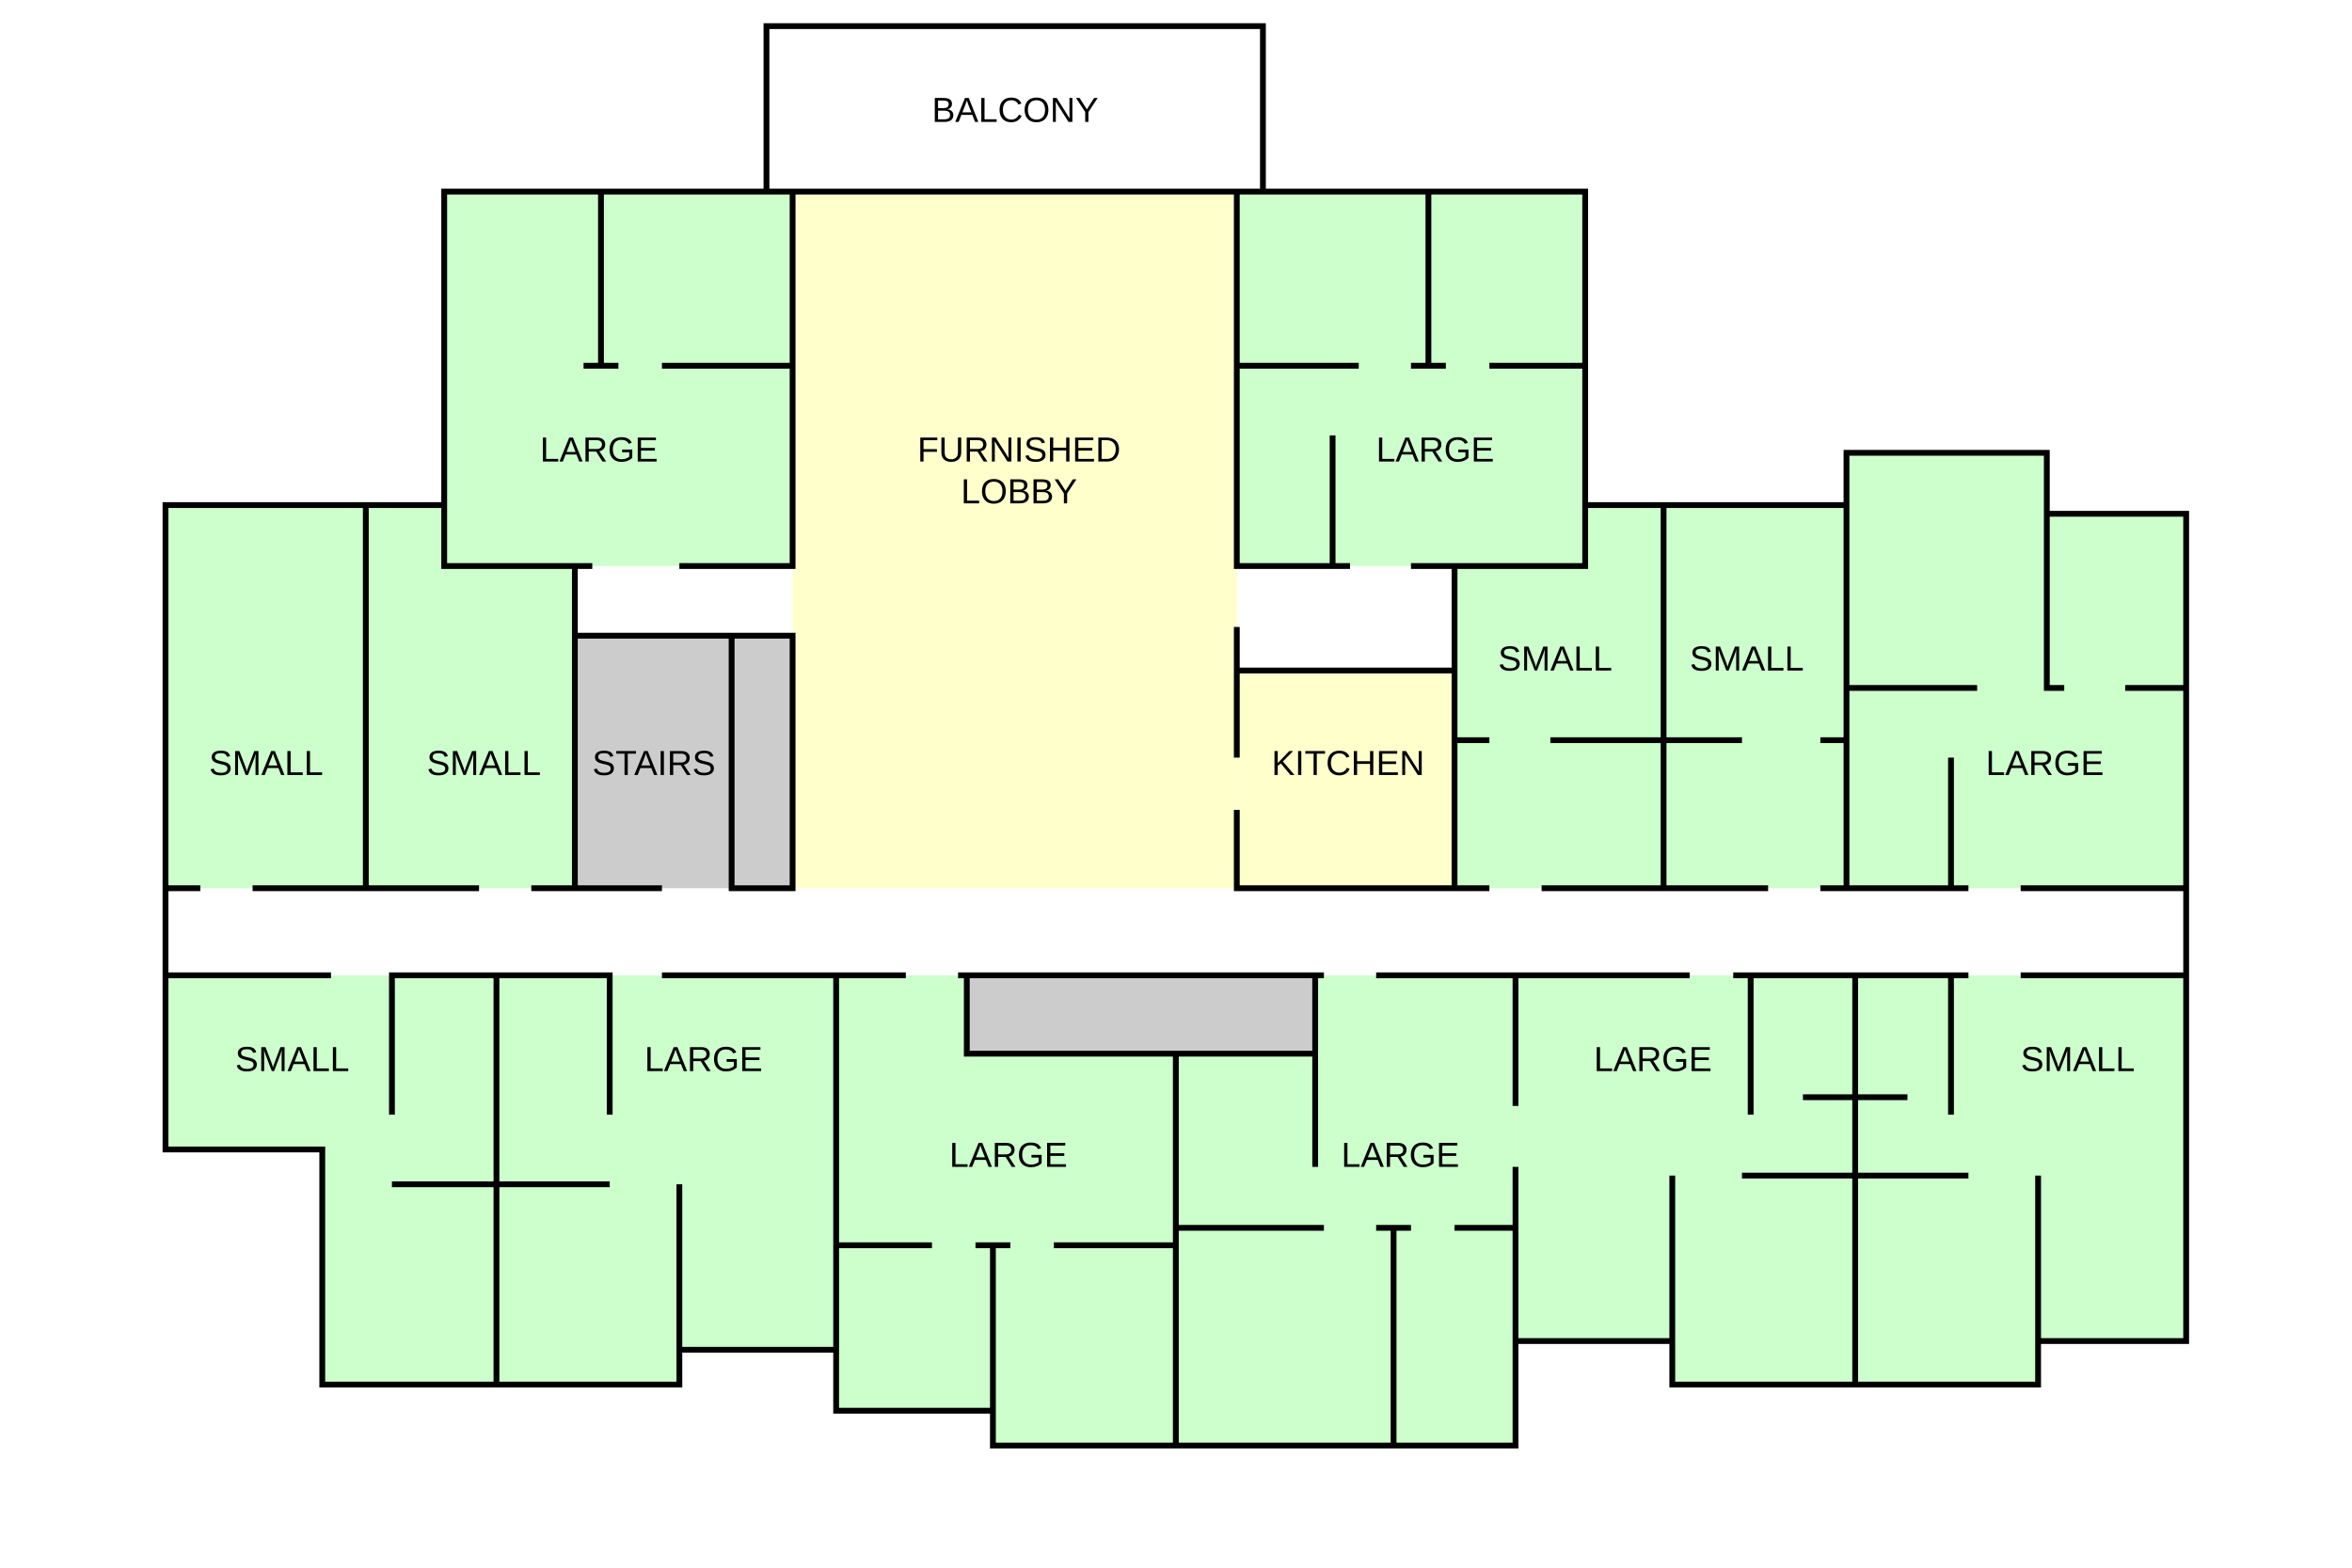
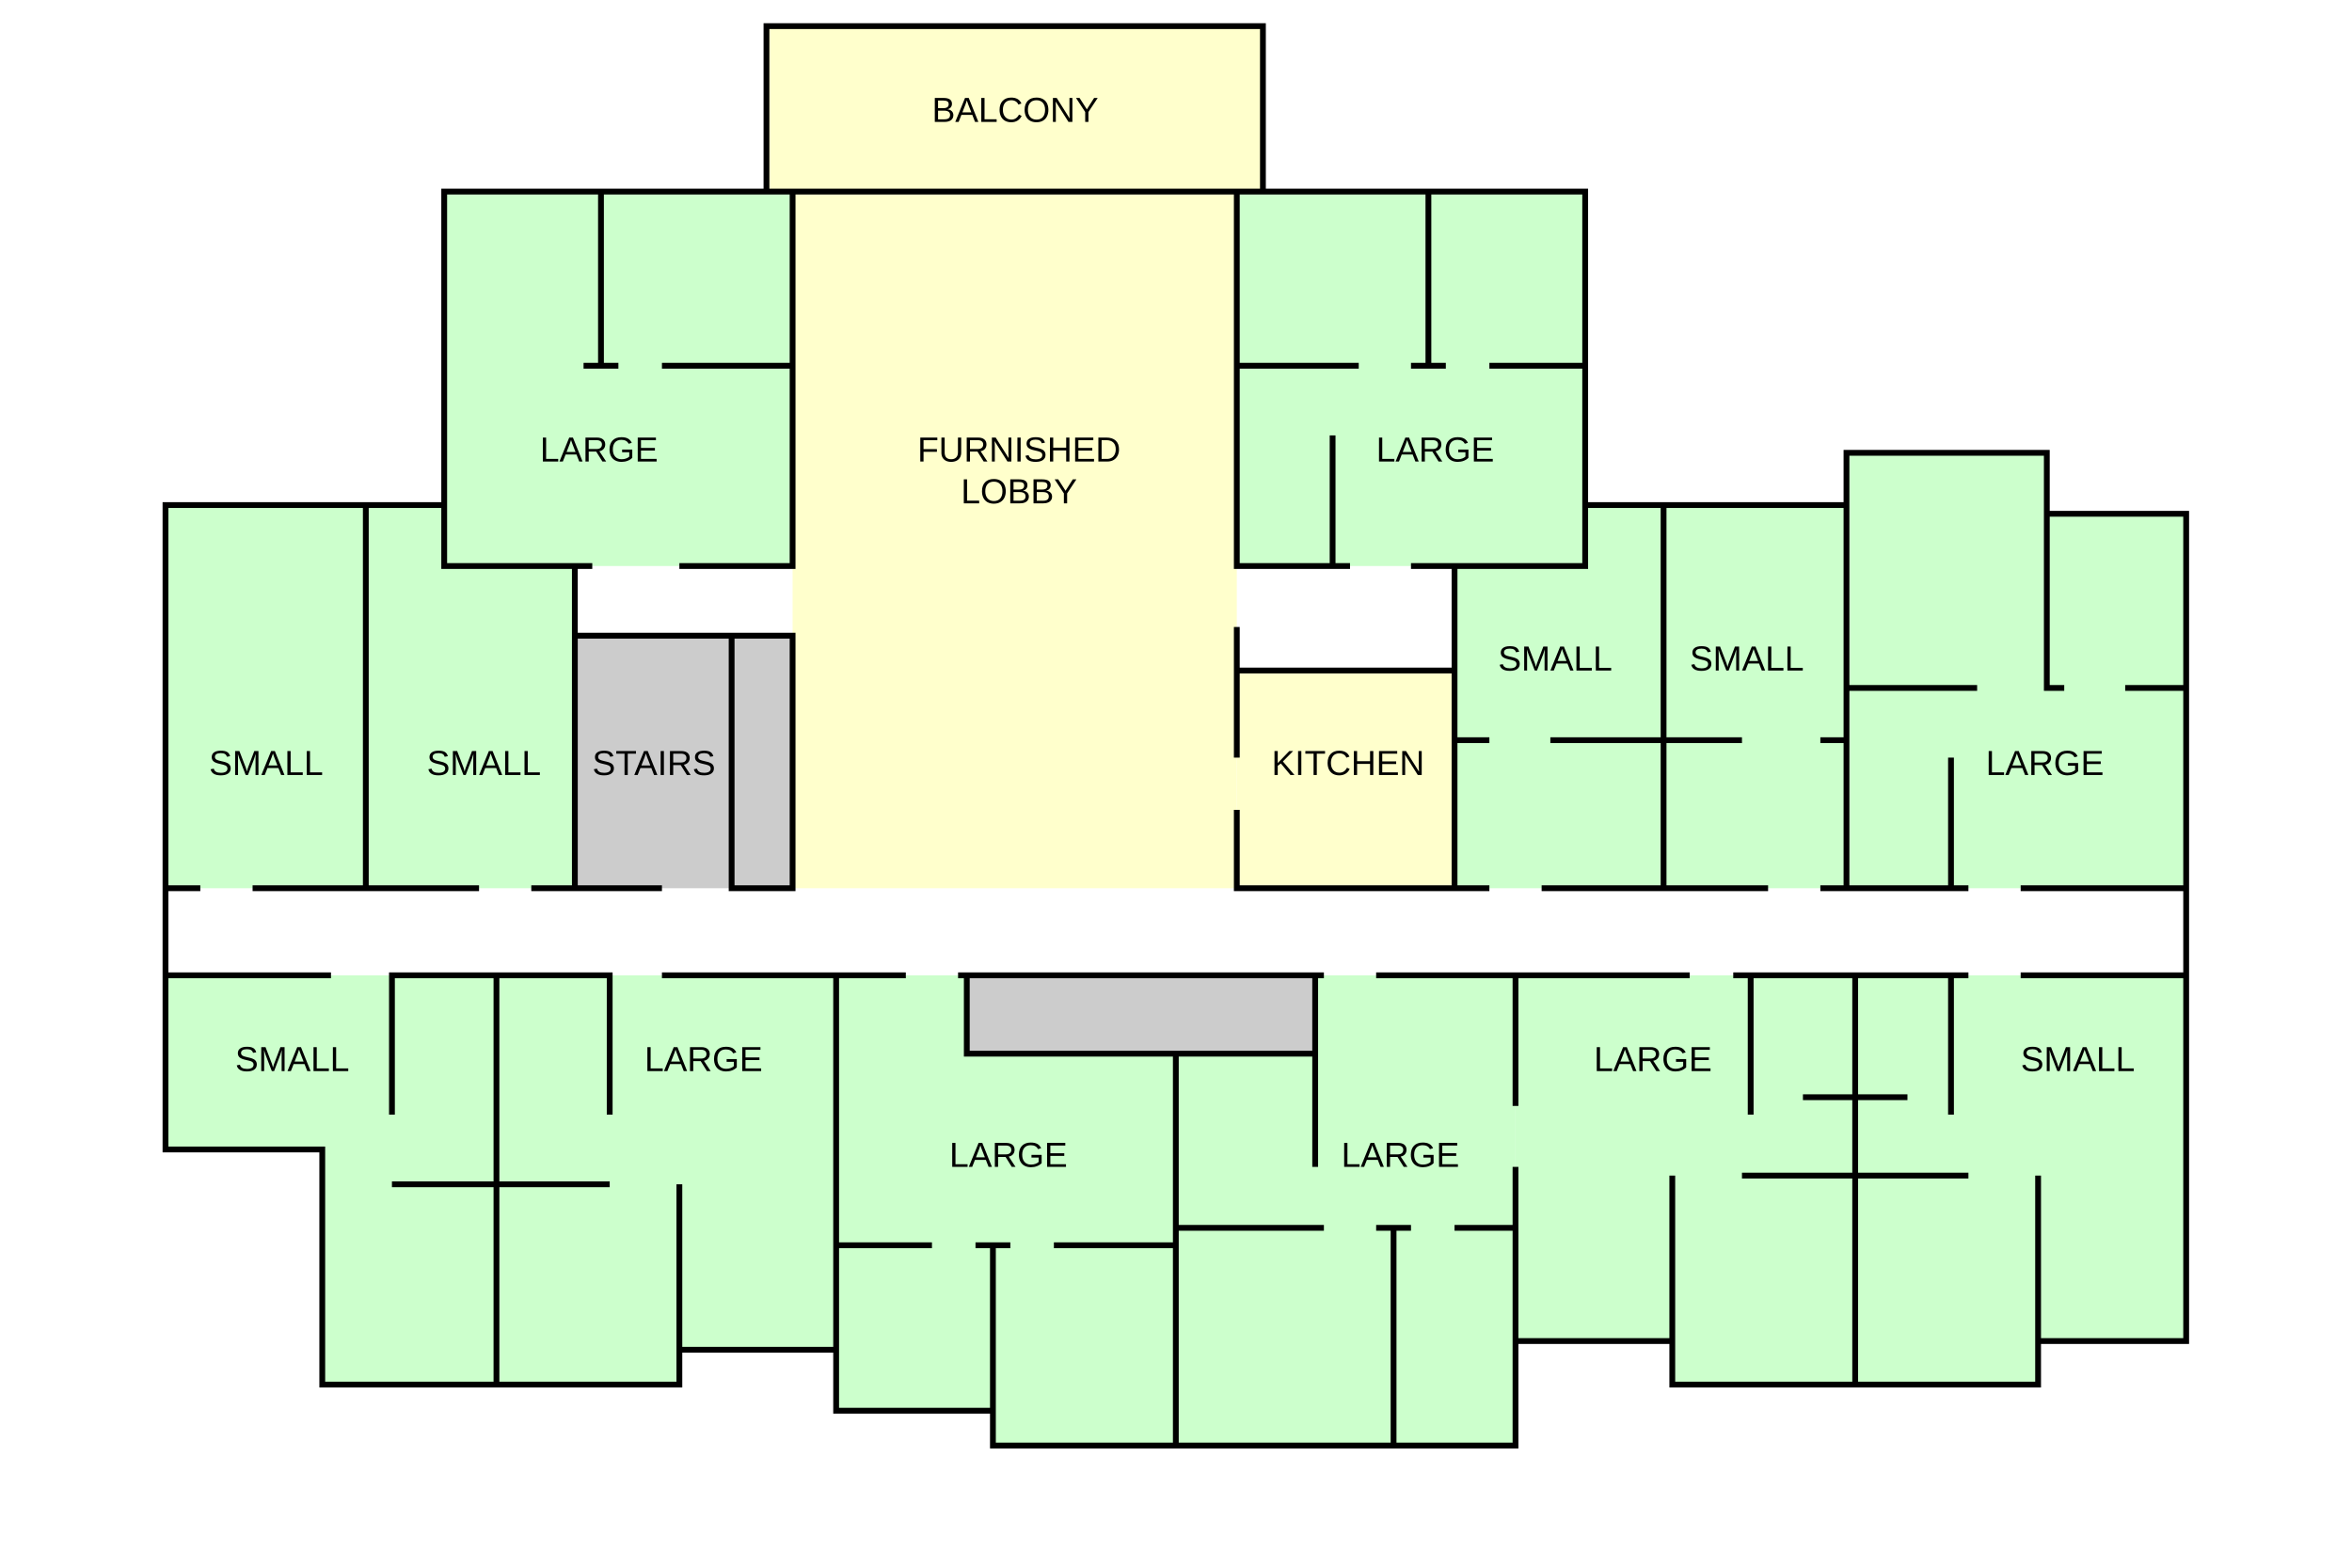
<svg xmlns="http://www.w3.org/2000/svg" viewBox="0 0 1620.24 1080">
  <defs>
    <style>
      .area-utility {
        fill: #ccc;
      }

      .name-room {
        font-family: ArialMT, Arial;
        font-size: 24px;
      }

      .area-other {
        fill: #ffc;
      }

      .area-room {
        fill: #cfc;
      }

      .wall-stroke {
        fill: none;
        stroke: #000;
        stroke-miterlimit: 10;
        stroke-width: 4px;
      }
    </style>
  </defs>
  <g id="areas-other-rooms">
    <rect id="area-stairs" class="area-utility" x="396" y="438" width="150" height="174" />
    <rect id="area-storage" class="area-utility" x="666" y="672" width="240" height="54" />
    <rect id="area-kitchen" class="area-other" x="852" y="462" width="150" height="150" />
    <rect id="area-furnished-lobby" class="area-other" x="546" y="132" width="306" height="480" />
+     <rect id="area-balcony" class="area-other" x="528" y="18" width="342" height="114" />
  </g>
  <g id="areas-rooms">
    <rect id="room-large-1" class="area-room" x="306" y="132" width="240" height="258" />
    <rect id="room-large-2" class="area-room" x="852" y="132" width="240" height="258" />
    <polyline id="room-large-3" class="area-room" points="1272 312 1410 312 1410 354 1506 354 1506 612 1272 612 1272 312" />
    <polyline id="room-large-4" class="area-room" points="1044 672 1278 672 1278 954 1152 954 1152 924 1044 924 1044 672" />
    <polygon id="room-large-5" class="area-room" points="810 726 906 726 906 672 1044 672 1044 996 810 996 810 726" />
    <polyline id="room-large-6" class="area-room" points="576 672 666 672 666 726 810 726 810 996 684 996 684 972 576 972 576 672" />
    <polyline id="room-large-7" class="area-room" points="342 672 576 672 576 930 468 930 468 954 342 954 342 672" />
    <polyline id="room-small-1" class="area-room" points="114 348 252 348 252 612 114 612 114 348" />
    <polyline id="room-small-2" class="area-room" points="252 348 306 348 306 390 396 390 396 612 252 612 252 348" />
    <polyline id="room-small-3" class="area-room" points="1002 390 1092 390 1092 348 1146 348 1146 612 1002 612 1002 390" />
    <polyline id="room-small-4" class="area-room" points="1146 348 1272 348 1272 612 1146 612 1146 348" />
    <polyline id="room-small-5" class="area-room" points="1278 672 1506 672 1506 924 1404 924 1404 954 1278 954 1278 672" />
    <polyline id="room-small-6" class="area-room" points="114 672 342 672 342 954 222 954 222 792 114 792 114 672" />
  </g>
  <g id="walls">
    <polyline id="walls-connected" class="wall-stroke" points="726 858 810 858 810 996 684 996 684 858 696 858 672 858 684 858 684 972 576 972 576 858 642 858 576 858 576 672 624 672 456 672 576 672 576 930 468 930 468 816 468 954 342 954 342 672 420 672 420 768 420 672 270 672 270 768 270 672 342 672 342 816 420 816 270 816 342 816 342 954 222 954 222 792 114 792 114 672 228 672 114 672 114 612 138 612 114 612 114 348 252 348 252 612 174 612 330 612 252 612 252 348 306 348 306 390 396 390 396 612 366 612 456 612 396 612 396 438 504 438 504 612 546 612 546 438 396 438 396 390 408 390 306 390 306 132 414 132 414 252 402 252 426 252 414 252 414 132 546 132 546 390 468 390 546 390 546 252 456 252 546 252 546 132 852 132 528 132 528 18 870 18 870 132 852 132 852 390 918 390 918 300 918 390 930 390 852 390 852 252 936 252 852 252 852 132 984 132 984 252 972 252 996 252 984 252 984 132 1092 132 1092 252 1026 252 1092 252 1092 390 1002 390 1002 462 852 462 852 522 852 432 852 462 1002 462 1002 612 852 612 852 558 852 612 1026 612 1002 612 1002 510 1026 510 1002 510 1002 390 972 390 1092 390 1092 348 1146 348 1146 612 1062 612 1218 612 1146 612 1146 510 1068 510 1146 510 1200 510 1146 510 1146 348 1272 348 1272 510 1254 510 1272 510 1272 612 1254 612 1344 612 1344 522 1344 612 1356 612 1272 612 1272 474 1362 474 1272 474 1272 312 1410 312 1410 474 1422 474 1410 474 1410 354 1506 354 1506 474 1464 474 1506 474 1506 612 1392 612 1506 612 1506 672 1392 672 1506 672 1506 924 1404 924 1404 810 1404 954 1278 954 1278 810 1356 810 1278 810 1278 756 1314 756 1278 756 1278 672 1344 672 1344 768 1344 672 1356 672 1206 672 1206 768 1206 672 1194 672 1278 672 1278 756 1242 756 1278 756 1278 810 1200 810 1278 810 1278 954 1152 954 1152 810 1152 924 1044 924 1044 804 1044 846 1002 846 1044 846 1044 996 960 996 960 846 972 846 948 846 960 846 960 996 810 996 810 846 912 846 810 846 810 726 906 726 906 804 906 672 912 672 660 672 666 672 666 726 810 726" />
    <polyline id="walls-float" class="wall-stroke" points="948 672 1044 672 1044 762 1044 672 1164 672" />
  </g>
  <g id="names-rooms">
    <text id="name-kitchen" class="name-room" transform="translate(876 534)">
      <tspan x="0" y="0">KITCHEN</tspan>
    </text>
    <text id="name-stairs" class="name-room" transform="translate(408 534)">
      <tspan x="0" y="0">STAIRS</tspan>
    </text>
    <text id="name-lobby" class="name-room" transform="translate(632 318)">
      <tspan x="0" y="0">FURNISHED</tspan>
      <tspan x="29.98" y="28.8">LOBBY</tspan>
    </text>
    <text id="name-balcony" class="name-room" transform="translate(642 84)">
      <tspan x="0" y="0">BALCONY</tspan>
    </text>
    <text id="name-large-1" class="name-room" transform="translate(372 318)">
      <tspan x="0" y="0">LARGE</tspan>
    </text>
    <text id="name-large-2" class="name-room" transform="translate(948 318)">
      <tspan x="0" y="0">LARGE</tspan>
    </text>
    <text id="name-large-3" class="name-room" transform="translate(1368 534)">
      <tspan x="0" y="0">LARGE</tspan>
    </text>
    <text id="name-large-4" class="name-room" transform="translate(1098 738)">
      <tspan x="0" y="0">LARGE</tspan>
    </text>
    <text id="name-large-5" class="name-room" transform="translate(924 804)">
      <tspan x="0" y="0">LARGE</tspan>
    </text>
    <text id="name-large-6" class="name-room" transform="translate(654 804)">
      <tspan x="0" y="0">LARGE</tspan>
    </text>
    <text id="name-large-7" class="name-room" transform="translate(444 738)">
      <tspan x="0" y="0">LARGE</tspan>
    </text>
    <text id="name-small-1" class="name-room" transform="translate(144 534)">
      <tspan x="0" y="0">SMALL</tspan>
    </text>
    <text id="name-small-2" class="name-room" transform="translate(294 534)">
      <tspan x="0" y="0">SMALL</tspan>
    </text>
    <text id="name-small-3" class="name-room" transform="translate(1032 462)">
      <tspan x="0" y="0">SMALL</tspan>
    </text>
    <text id="name-small-4" class="name-room" transform="translate(1164 462)">
      <tspan x="0" y="0">SMALL</tspan>
    </text>
    <text id="name-small-5" class="name-room" transform="translate(1392 738)">
      <tspan x="0" y="0">SMALL</tspan>
    </text>
    <text id="name-small-6" class="name-room" transform="translate(162 738)">
      <tspan x="0" y="0">SMALL</tspan>
    </text>
  </g>
</svg>
